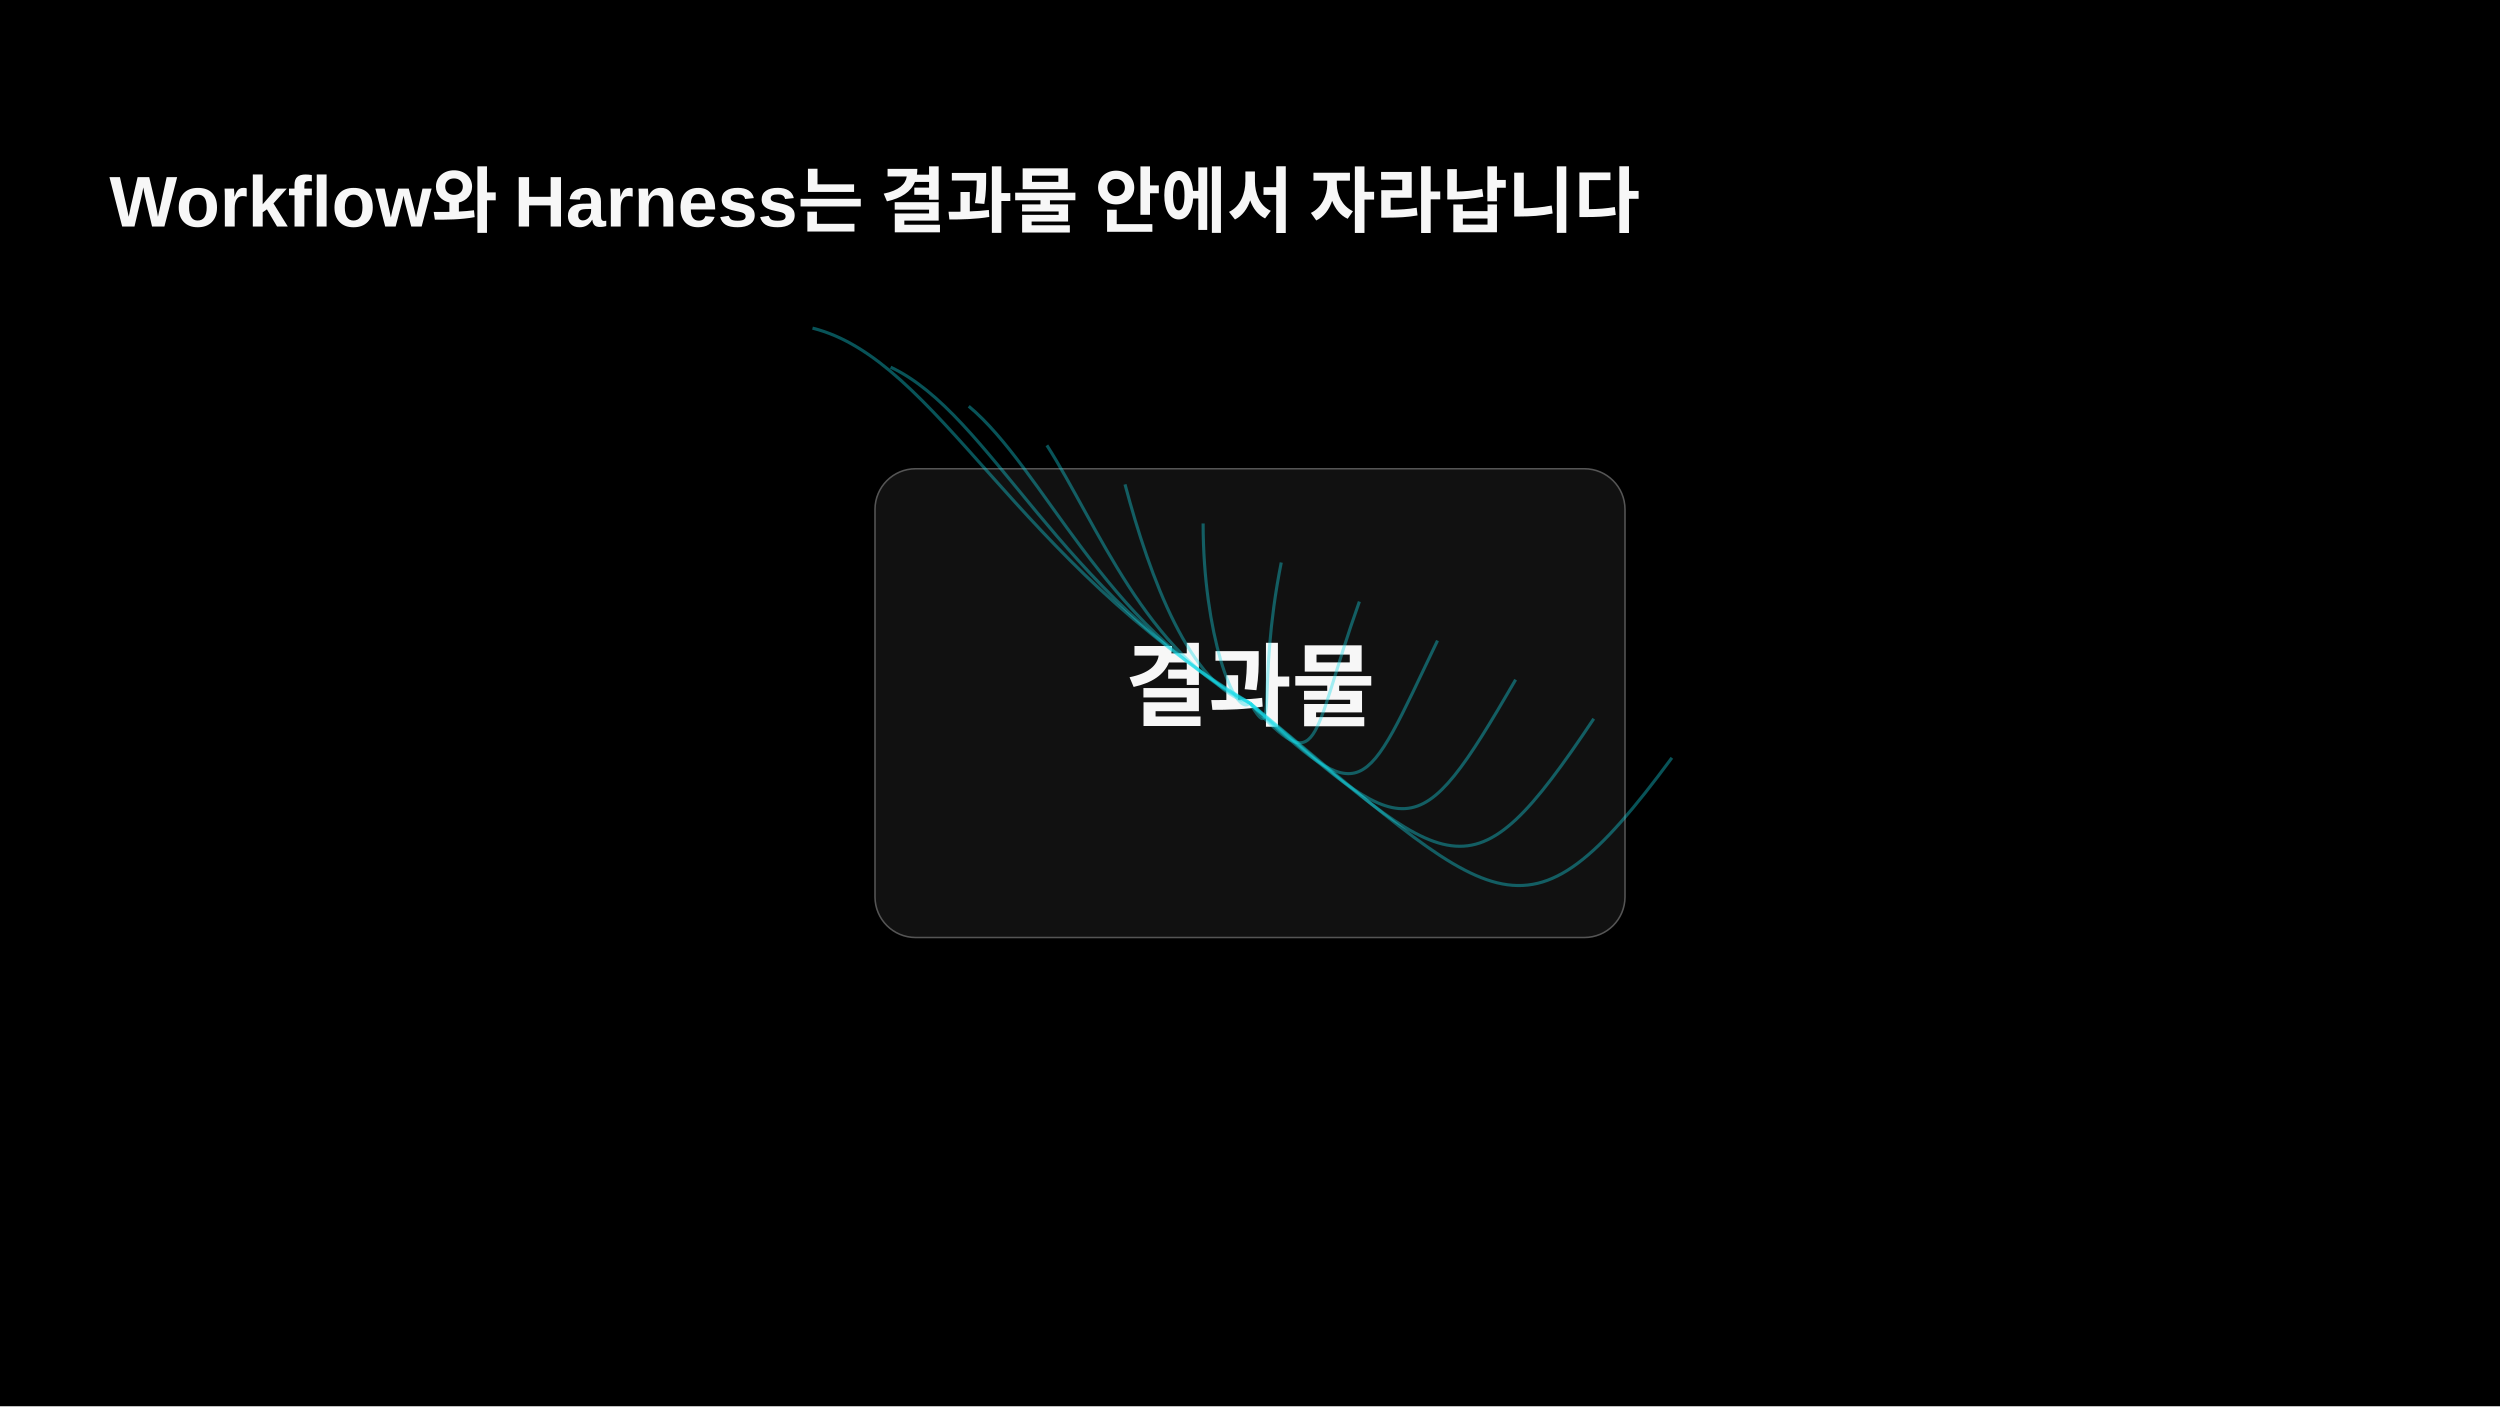
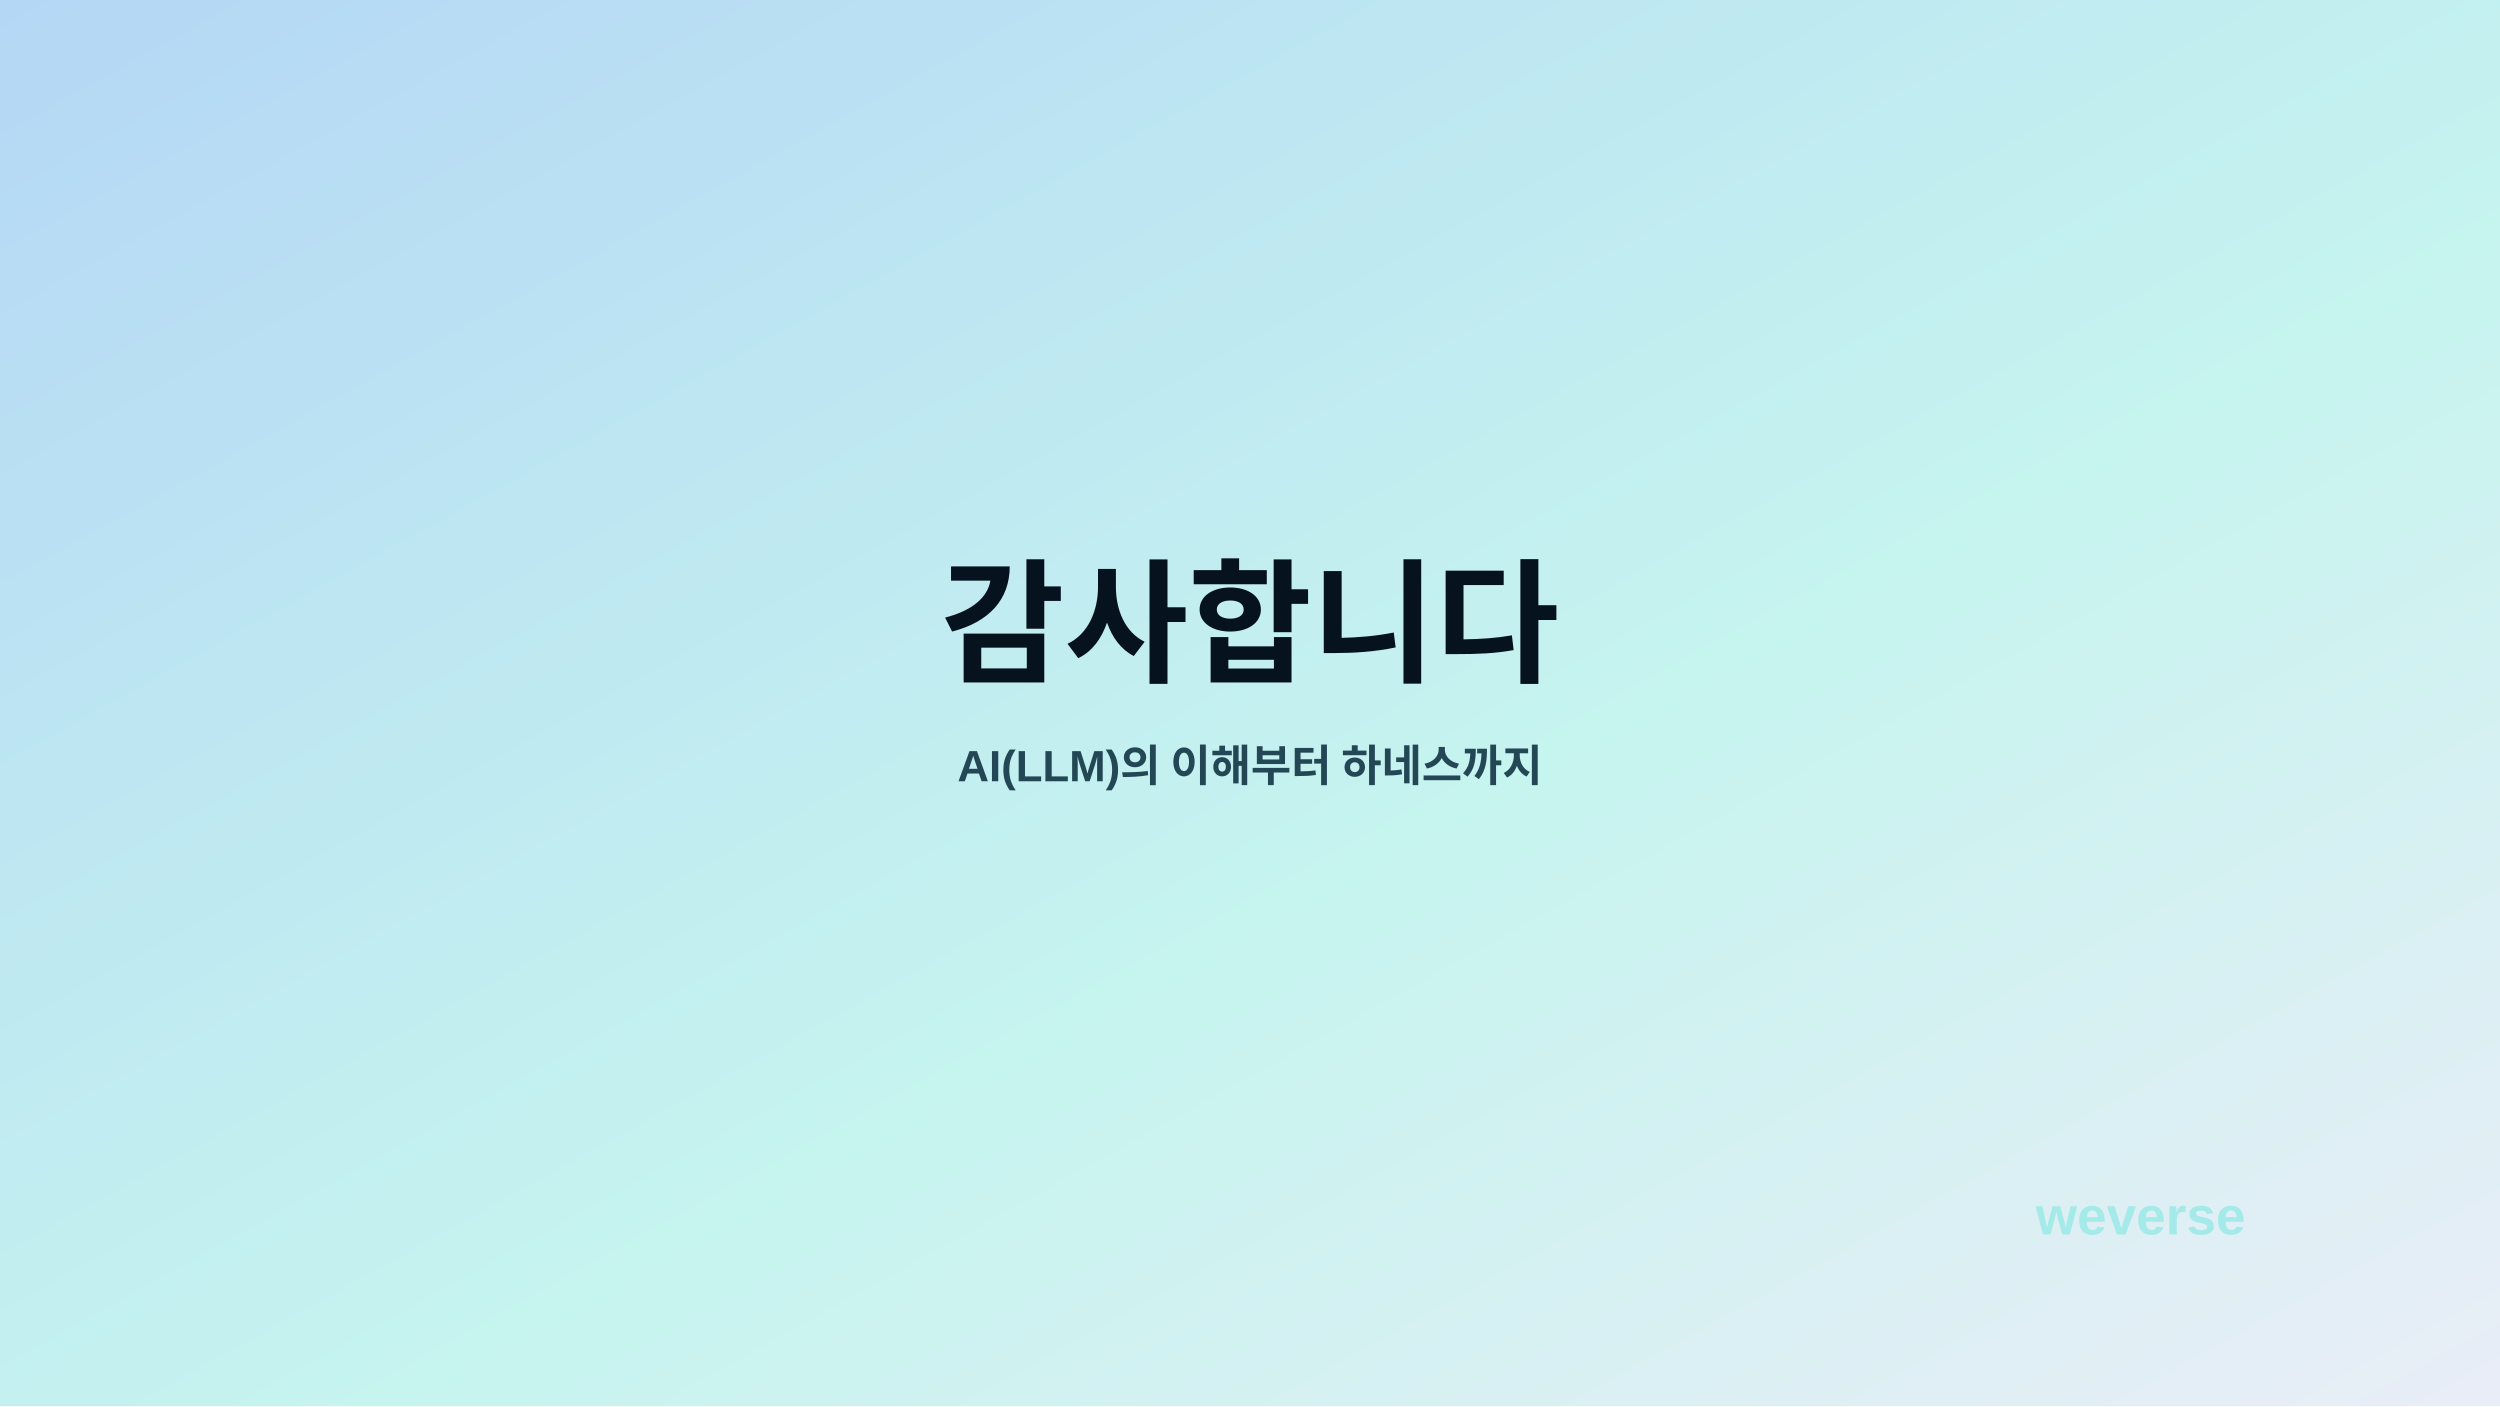
<svg xmlns="http://www.w3.org/2000/svg" width="1600" height="900" viewBox="0 0 1600 900">
  <defs>
    <linearGradient id="cover" x1="0" y1="0" x2="1" y2="1">
      <stop stop-color="#b4d7f5" />
      <stop offset=".58" stop-color="#c6f4ef" />
      <stop offset="1" stop-color="#e9edf7" />
    </linearGradient>
    <filter id="soft">
      <feGaussianBlur stdDeviation="10" />
    </filter>
  </defs>
-   <rect width="1600" height="900" fill="#000000" />
-   <text x="70" y="145" fill="#f7f7f7" font-size="46" font-weight="850" text-anchor="start" font-family="Pretendard, Apple SD Gothic Neo, Arial, sans-serif" letter-spacing="0">Workflow와 Harness는 결과물 안에서 자라납니다</text>
-   <rect x="560" y="300" width="480" height="300" rx="26" fill="#111" stroke="#555" />
-   <text x="800" y="460" fill="#f7f7f7" font-size="58" font-weight="900" text-anchor="middle" font-family="Pretendard, Apple SD Gothic Neo, Arial, sans-serif" letter-spacing="0">결과물</text>
-   <path d="M800 450 C650 360 600 230 520 210" fill="none" stroke="#15dbe8" stroke-width="2" opacity=".38" />
-   <path d="M800 450 C678 380 634 265 570 235" fill="none" stroke="#15dbe8" stroke-width="2" opacity=".38" />
-   <path d="M800 450 C706 400 668 300 620 260" fill="none" stroke="#15dbe8" stroke-width="2" opacity=".38" />
-   <path d="M800 450 C734 420 702 335 670 285" fill="none" stroke="#15dbe8" stroke-width="2" opacity=".38" />
-   <path d="M800 450 C762 440 736 370 720 310" fill="none" stroke="#15dbe8" stroke-width="2" opacity=".38" />
-   <path d="M800 450 C790 460 770 405 770 335" fill="none" stroke="#15dbe8" stroke-width="2" opacity=".38" />
-   <path d="M800 450 C818 480 804 440 820 360" fill="none" stroke="#15dbe8" stroke-width="2" opacity=".38" />
-   <path d="M800 450 C846 500 838 475 870 385" fill="none" stroke="#15dbe8" stroke-width="2" opacity=".38" />
-   <path d="M800 450 C874 520 872 510 920 410" fill="none" stroke="#15dbe8" stroke-width="2" opacity=".38" />
-   <path d="M800 450 C902 540 906 545 970 435" fill="none" stroke="#15dbe8" stroke-width="2" opacity=".38" />
-   <path d="M800 450 C930 560 940 580 1020 460" fill="none" stroke="#15dbe8" stroke-width="2" opacity=".38" />
-   <path d="M800 450 C958 580 974 615 1070 485" fill="none" stroke="#15dbe8" stroke-width="2" opacity=".38" />
+   <rect width="1600" height="900" fill="url(#cover)" />
+   <text x="800" y="430" fill="#06131f" font-size="86" font-weight="900" text-anchor="middle" font-family="Pretendard, Apple SD Gothic Neo, Arial, sans-serif" letter-spacing="0">감사합니다</text>
+   <text x="800" y="500" fill="#244756" font-size="28" font-weight="650" text-anchor="middle" font-family="Pretendard, Apple SD Gothic Neo, Arial, sans-serif" letter-spacing="0">AI(LLM)의 이해부터 하네스까지</text>
+   <text x="1370" y="790" fill="#8ee7e3" font-size="34" font-weight="900" text-anchor="middle" font-family="Pretendard, Apple SD Gothic Neo, Arial, sans-serif" letter-spacing="0" opacity=".72">weverse</text>
</svg>
